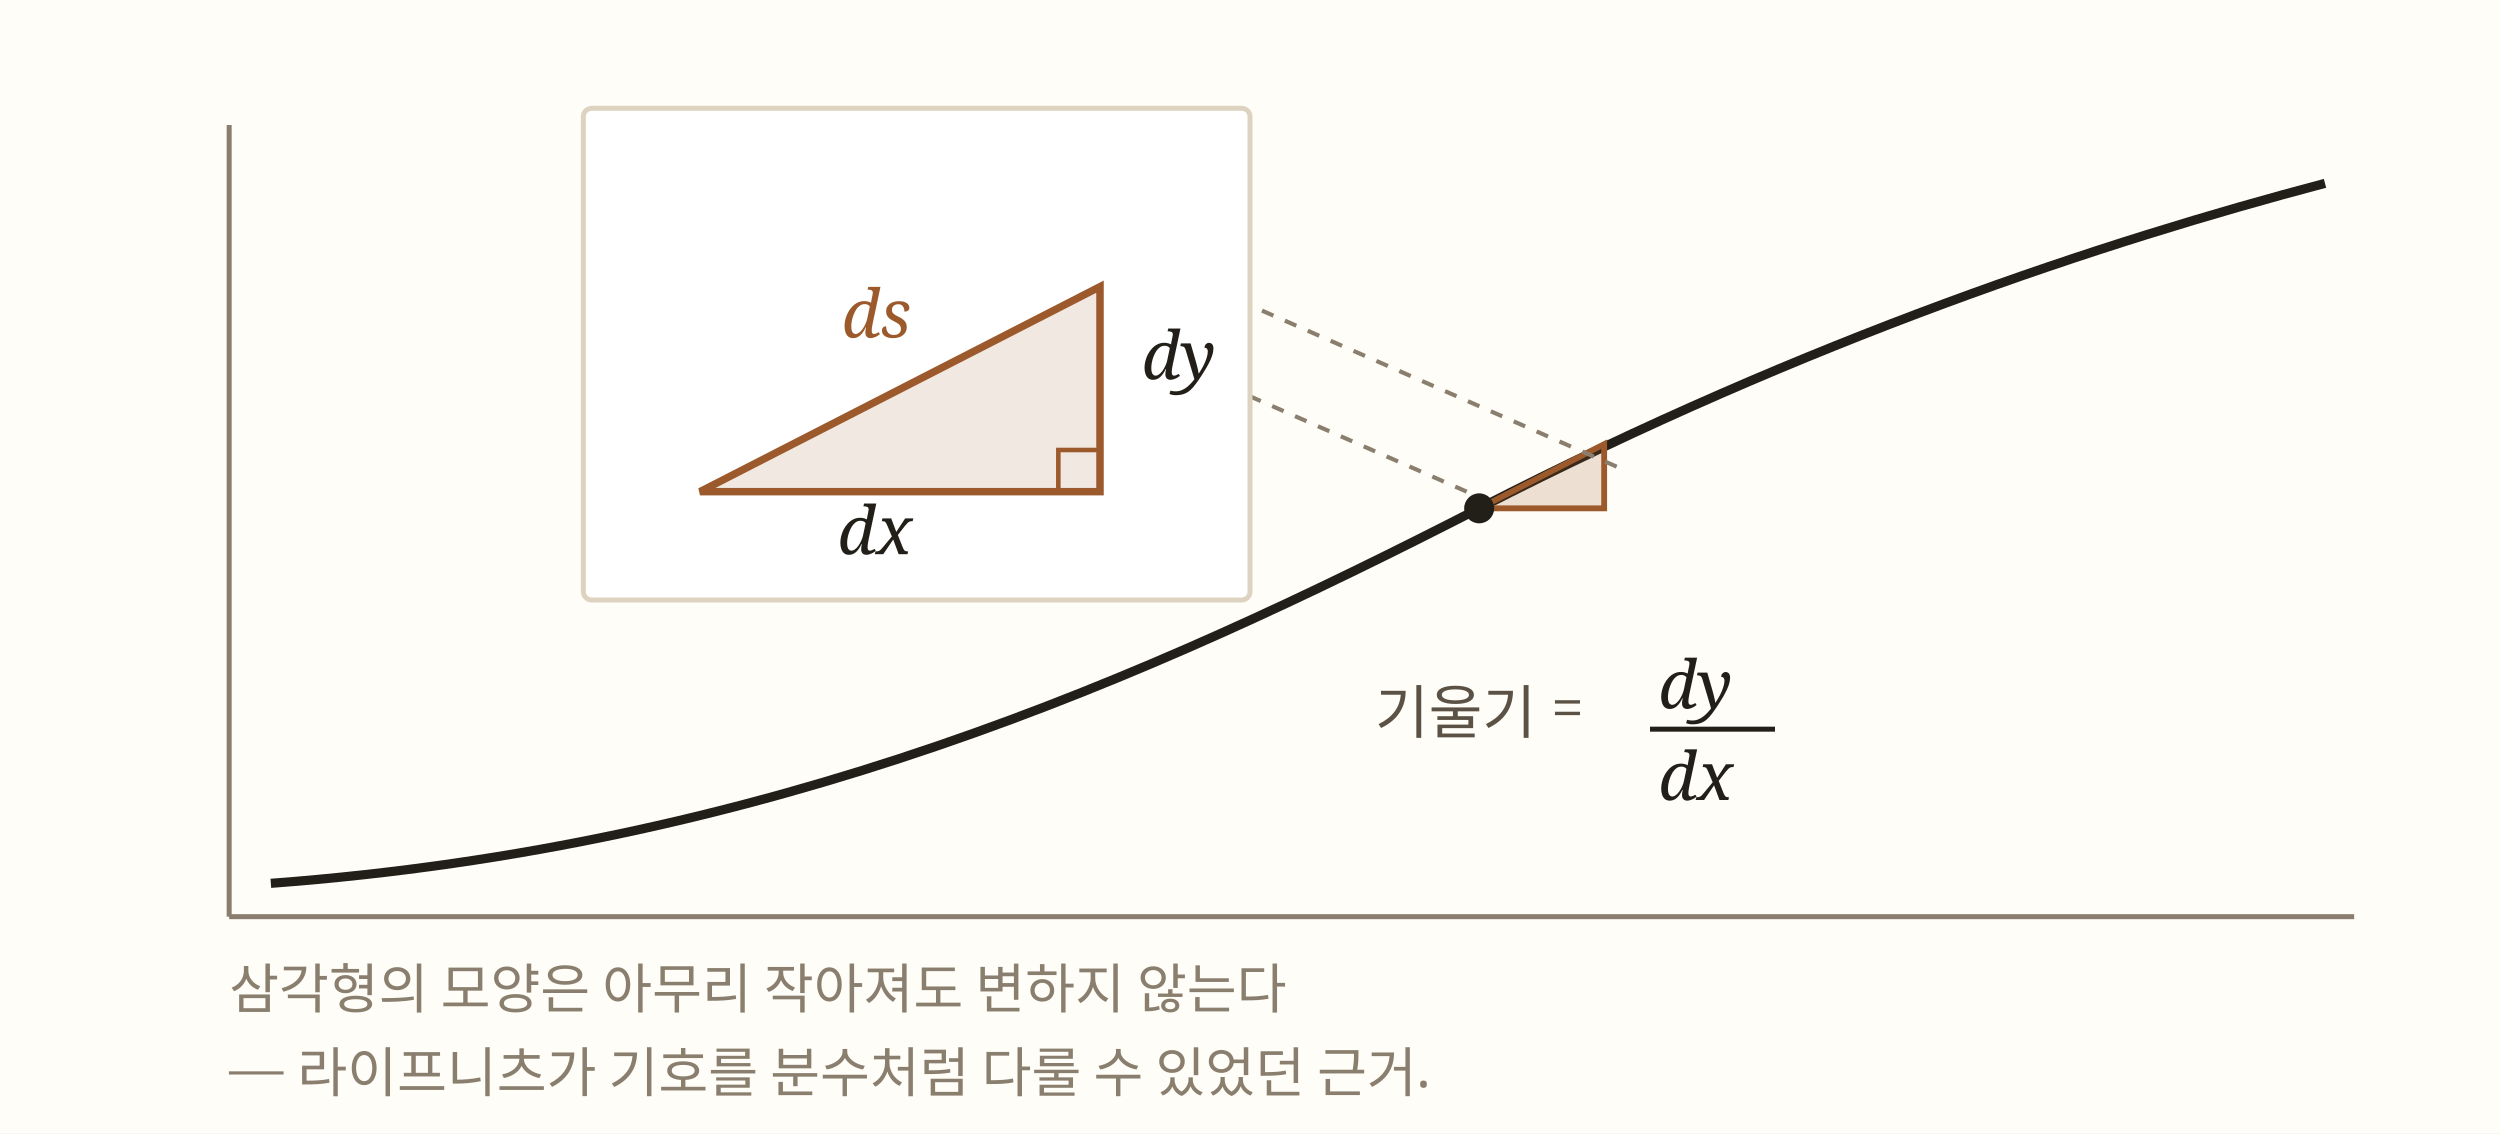
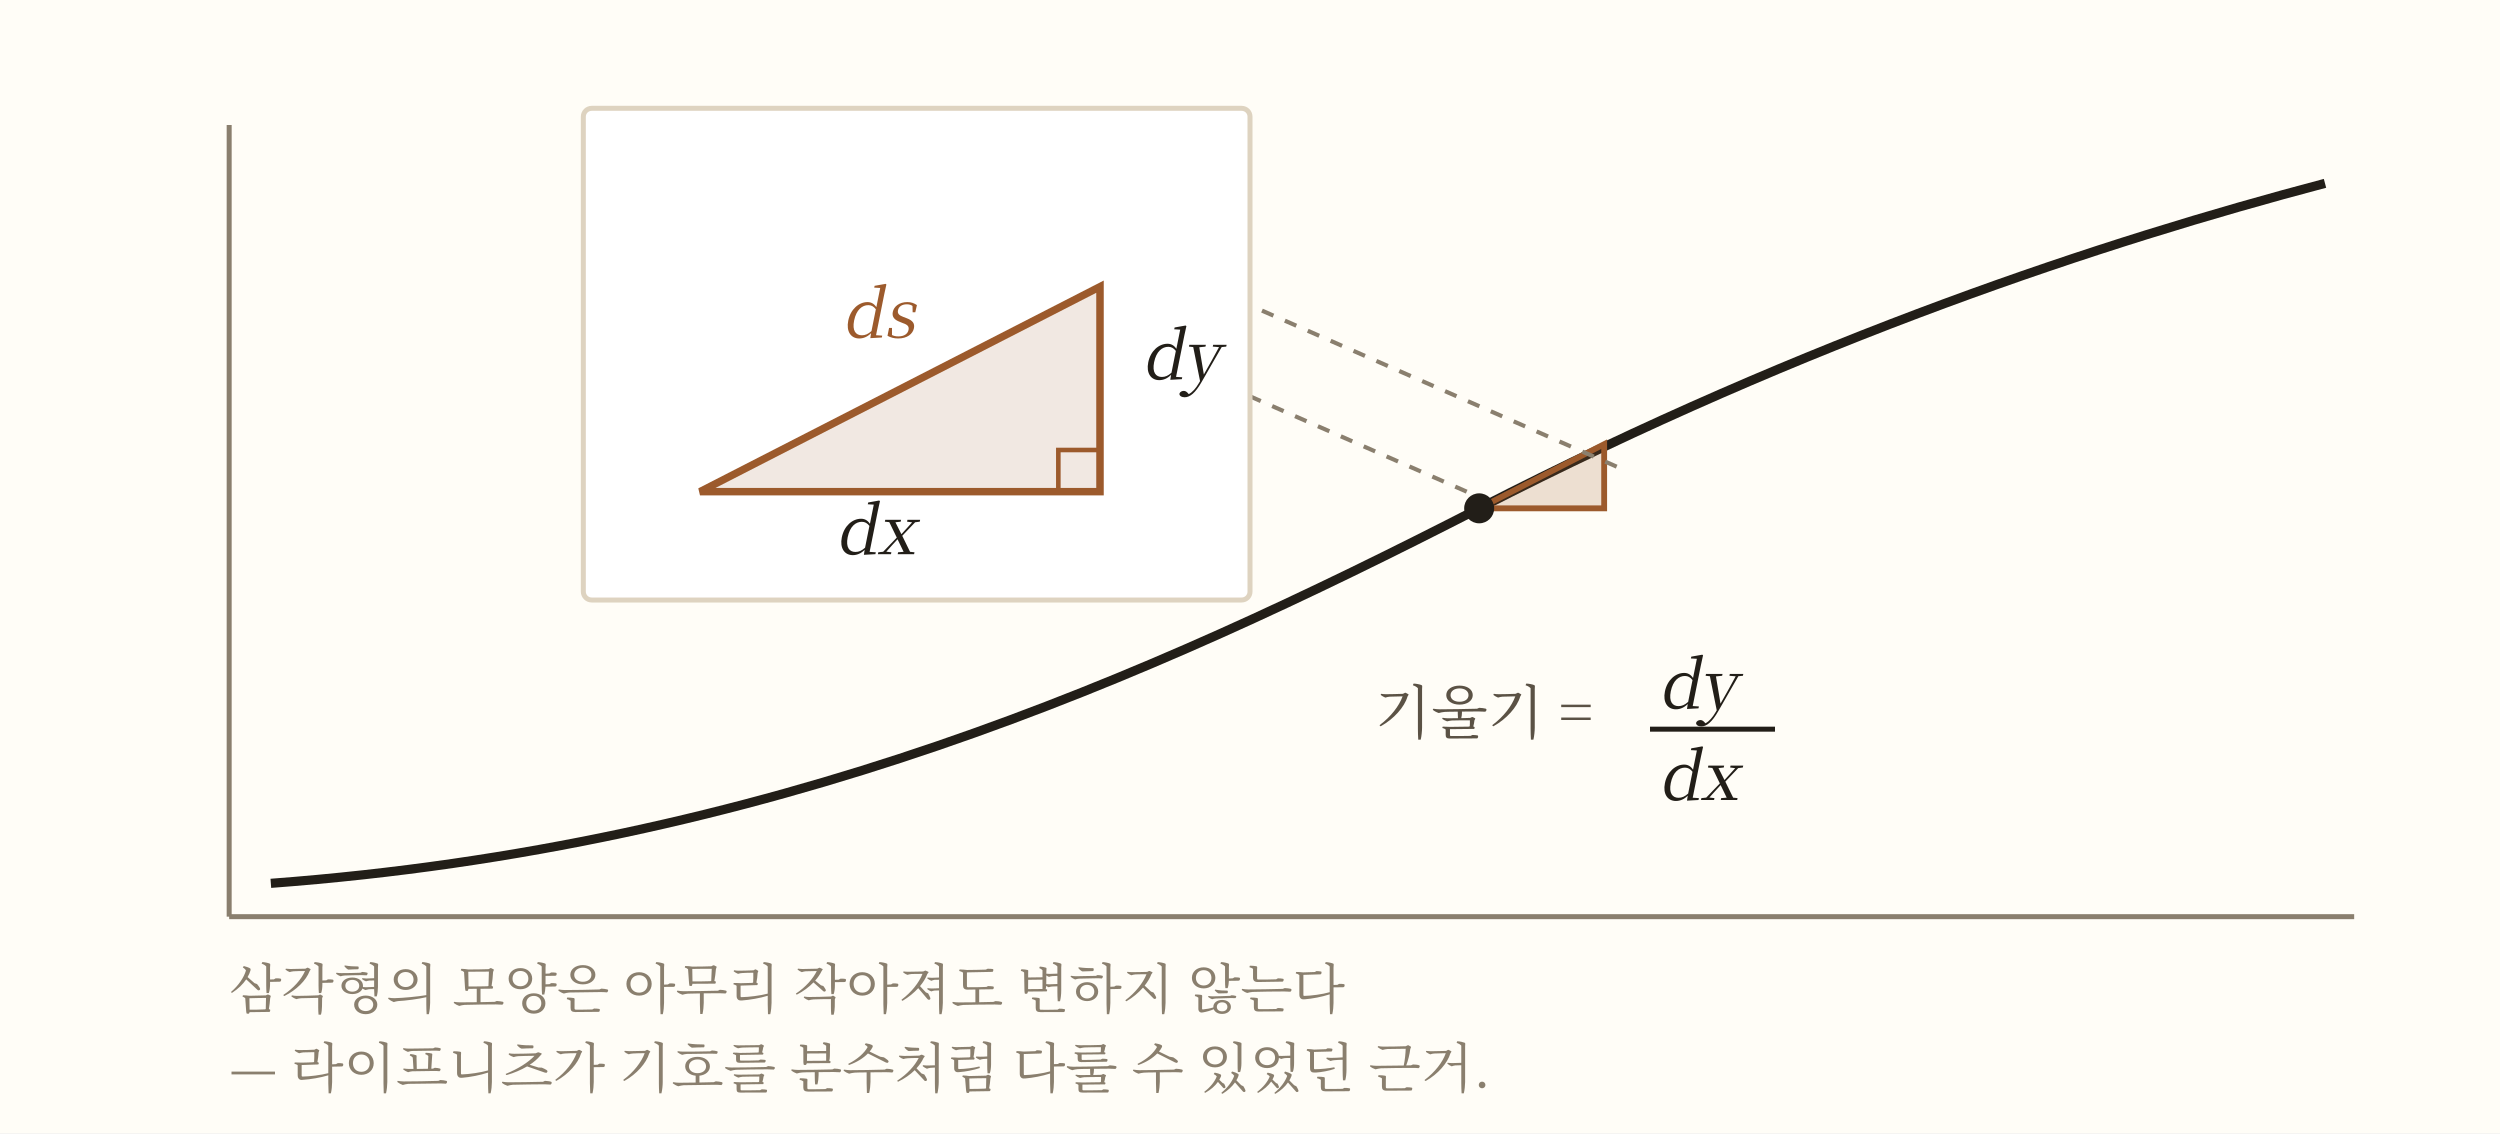
<svg xmlns="http://www.w3.org/2000/svg" viewBox="0 0 600 272" role="img" aria-label="라이프니츠의 특성삼각형">
+   <style>text{font-variant-numeric:lining-nums;font-feature-settings:"lnum" 1;}</style>
  <rect width="600" height="272" fill="#FFFDF7" />
  <line x1="55" y1="220" x2="565" y2="220" stroke="#8A7F6E" stroke-width="1.2" />
  <line x1="55" y1="220" x2="55" y2="30" stroke="#8A7F6E" stroke-width="1.2" />
  <path d="M65 212 C185 203 275 163 355 122 C435 81 505 58 558 44" fill="none" stroke="#221E18" stroke-width="2.2" />
  <path d="M355 122 L385 122 L385 106.6 Z" fill="#9C5A2C" fill-opacity="0.18" stroke="#9C5A2C" stroke-width="1.4" />
  <circle cx="355" cy="122" r="3.6" fill="#221E18" />
  <line x1="352" y1="118" x2="252" y2="74" stroke="#8A7F6E" stroke-width="1" stroke-dasharray="3 3" />
  <line x1="388" y1="112" x2="288" y2="68" stroke="#8A7F6E" stroke-width="1" stroke-dasharray="3 3" />
  <g transform="translate(140,26)">
    <rect x="0" y="0" width="160" height="118" fill="#FFFFFF" stroke="#DED3C0" stroke-width="1.2" rx="2" />
    <path d="M28 92 L124 92 L124 42.8 Z" fill="#9C5A2C" fill-opacity="0.14" stroke="#9C5A2C" stroke-width="1.8" />
    <path d="M114 92 L114 82 L124 82" fill="none" stroke="#9C5A2C" stroke-width="1.1" />
-     <text x="70" y="107" font-family="EB Garamond, Georgia, serif" font-style="italic" font-size="16" fill="#221E18" text-anchor="middle">dx</text>
-     <text x="134" y="65" font-family="EB Garamond, Georgia, serif" font-style="italic" font-size="16" fill="#221E18">dy</text>
-     <text x="62" y="55" font-family="EB Garamond, Georgia, serif" font-style="italic" font-size="16" fill="#9C5A2C">ds</text>
+     <text x="70" y="107" font-family="EB Garamond, Georgia, 'Noto Serif KR', 'Noto Serif CJK KR', NanumMyeongjo, Batang, AppleMyungjo, serif" font-style="italic" font-size="16" fill="#221E18" text-anchor="middle">dx</text>
+     <text x="134" y="65" font-family="EB Garamond, Georgia, 'Noto Serif KR', 'Noto Serif CJK KR', NanumMyeongjo, Batang, AppleMyungjo, serif" font-style="italic" font-size="16" fill="#221E18">dy</text>
+     <text x="62" y="55" font-family="EB Garamond, Georgia, 'Noto Serif KR', 'Noto Serif CJK KR', NanumMyeongjo, Batang, AppleMyungjo, serif" font-style="italic" font-size="16" fill="#9C5A2C">ds</text>
  </g>
-   <text x="330" y="176" font-family="EB Garamond, Georgia, serif" font-size="14" fill="#5B5245">기울기 =</text>
-   <text x="398" y="170" font-family="EB Garamond, Georgia, serif" font-style="italic" font-size="16" fill="#221E18">dy</text>
+   <text x="330" y="176" font-family="EB Garamond, Georgia, 'Noto Serif KR', 'Noto Serif CJK KR', NanumMyeongjo, Batang, AppleMyungjo, serif" font-size="14" fill="#5B5245">기울기 =</text>
+   <text x="398" y="170" font-family="EB Garamond, Georgia, 'Noto Serif KR', 'Noto Serif CJK KR', NanumMyeongjo, Batang, AppleMyungjo, serif" font-style="italic" font-size="16" fill="#221E18">dy</text>
  <line x1="396" y1="175" x2="426" y2="175" stroke="#221E18" stroke-width="1.2" />
-   <text x="398" y="192" font-family="EB Garamond, Georgia, serif" font-style="italic" font-size="16" fill="#221E18">dx</text>
-   <text x="55" y="242" font-family="EB Garamond, Georgia, serif" font-size="13" fill="#8A7F6E">삼각형의 모양은 아무리 작아져도 변하지 않는다</text>
-   <text x="55" y="261" font-family="EB Garamond, Georgia, serif" font-size="13" fill="#8A7F6E">— 라이프니츠가 기호를 분수처럼 다룰 수 있었던 근거.</text>
+   <text x="398" y="192" font-family="EB Garamond, Georgia, 'Noto Serif KR', 'Noto Serif CJK KR', NanumMyeongjo, Batang, AppleMyungjo, serif" font-style="italic" font-size="16" fill="#221E18">dx</text>
+   <text x="55" y="242" font-family="EB Garamond, Georgia, 'Noto Serif KR', 'Noto Serif CJK KR', NanumMyeongjo, Batang, AppleMyungjo, serif" font-size="13" fill="#8A7F6E">삼각형의 모양은 아무리 작아져도 변하지 않는다</text>
+   <text x="55" y="261" font-family="EB Garamond, Georgia, 'Noto Serif KR', 'Noto Serif CJK KR', NanumMyeongjo, Batang, AppleMyungjo, serif" font-size="13" fill="#8A7F6E">— 라이프니츠가 기호를 분수처럼 다룰 수 있었던 근거.</text>
</svg>
